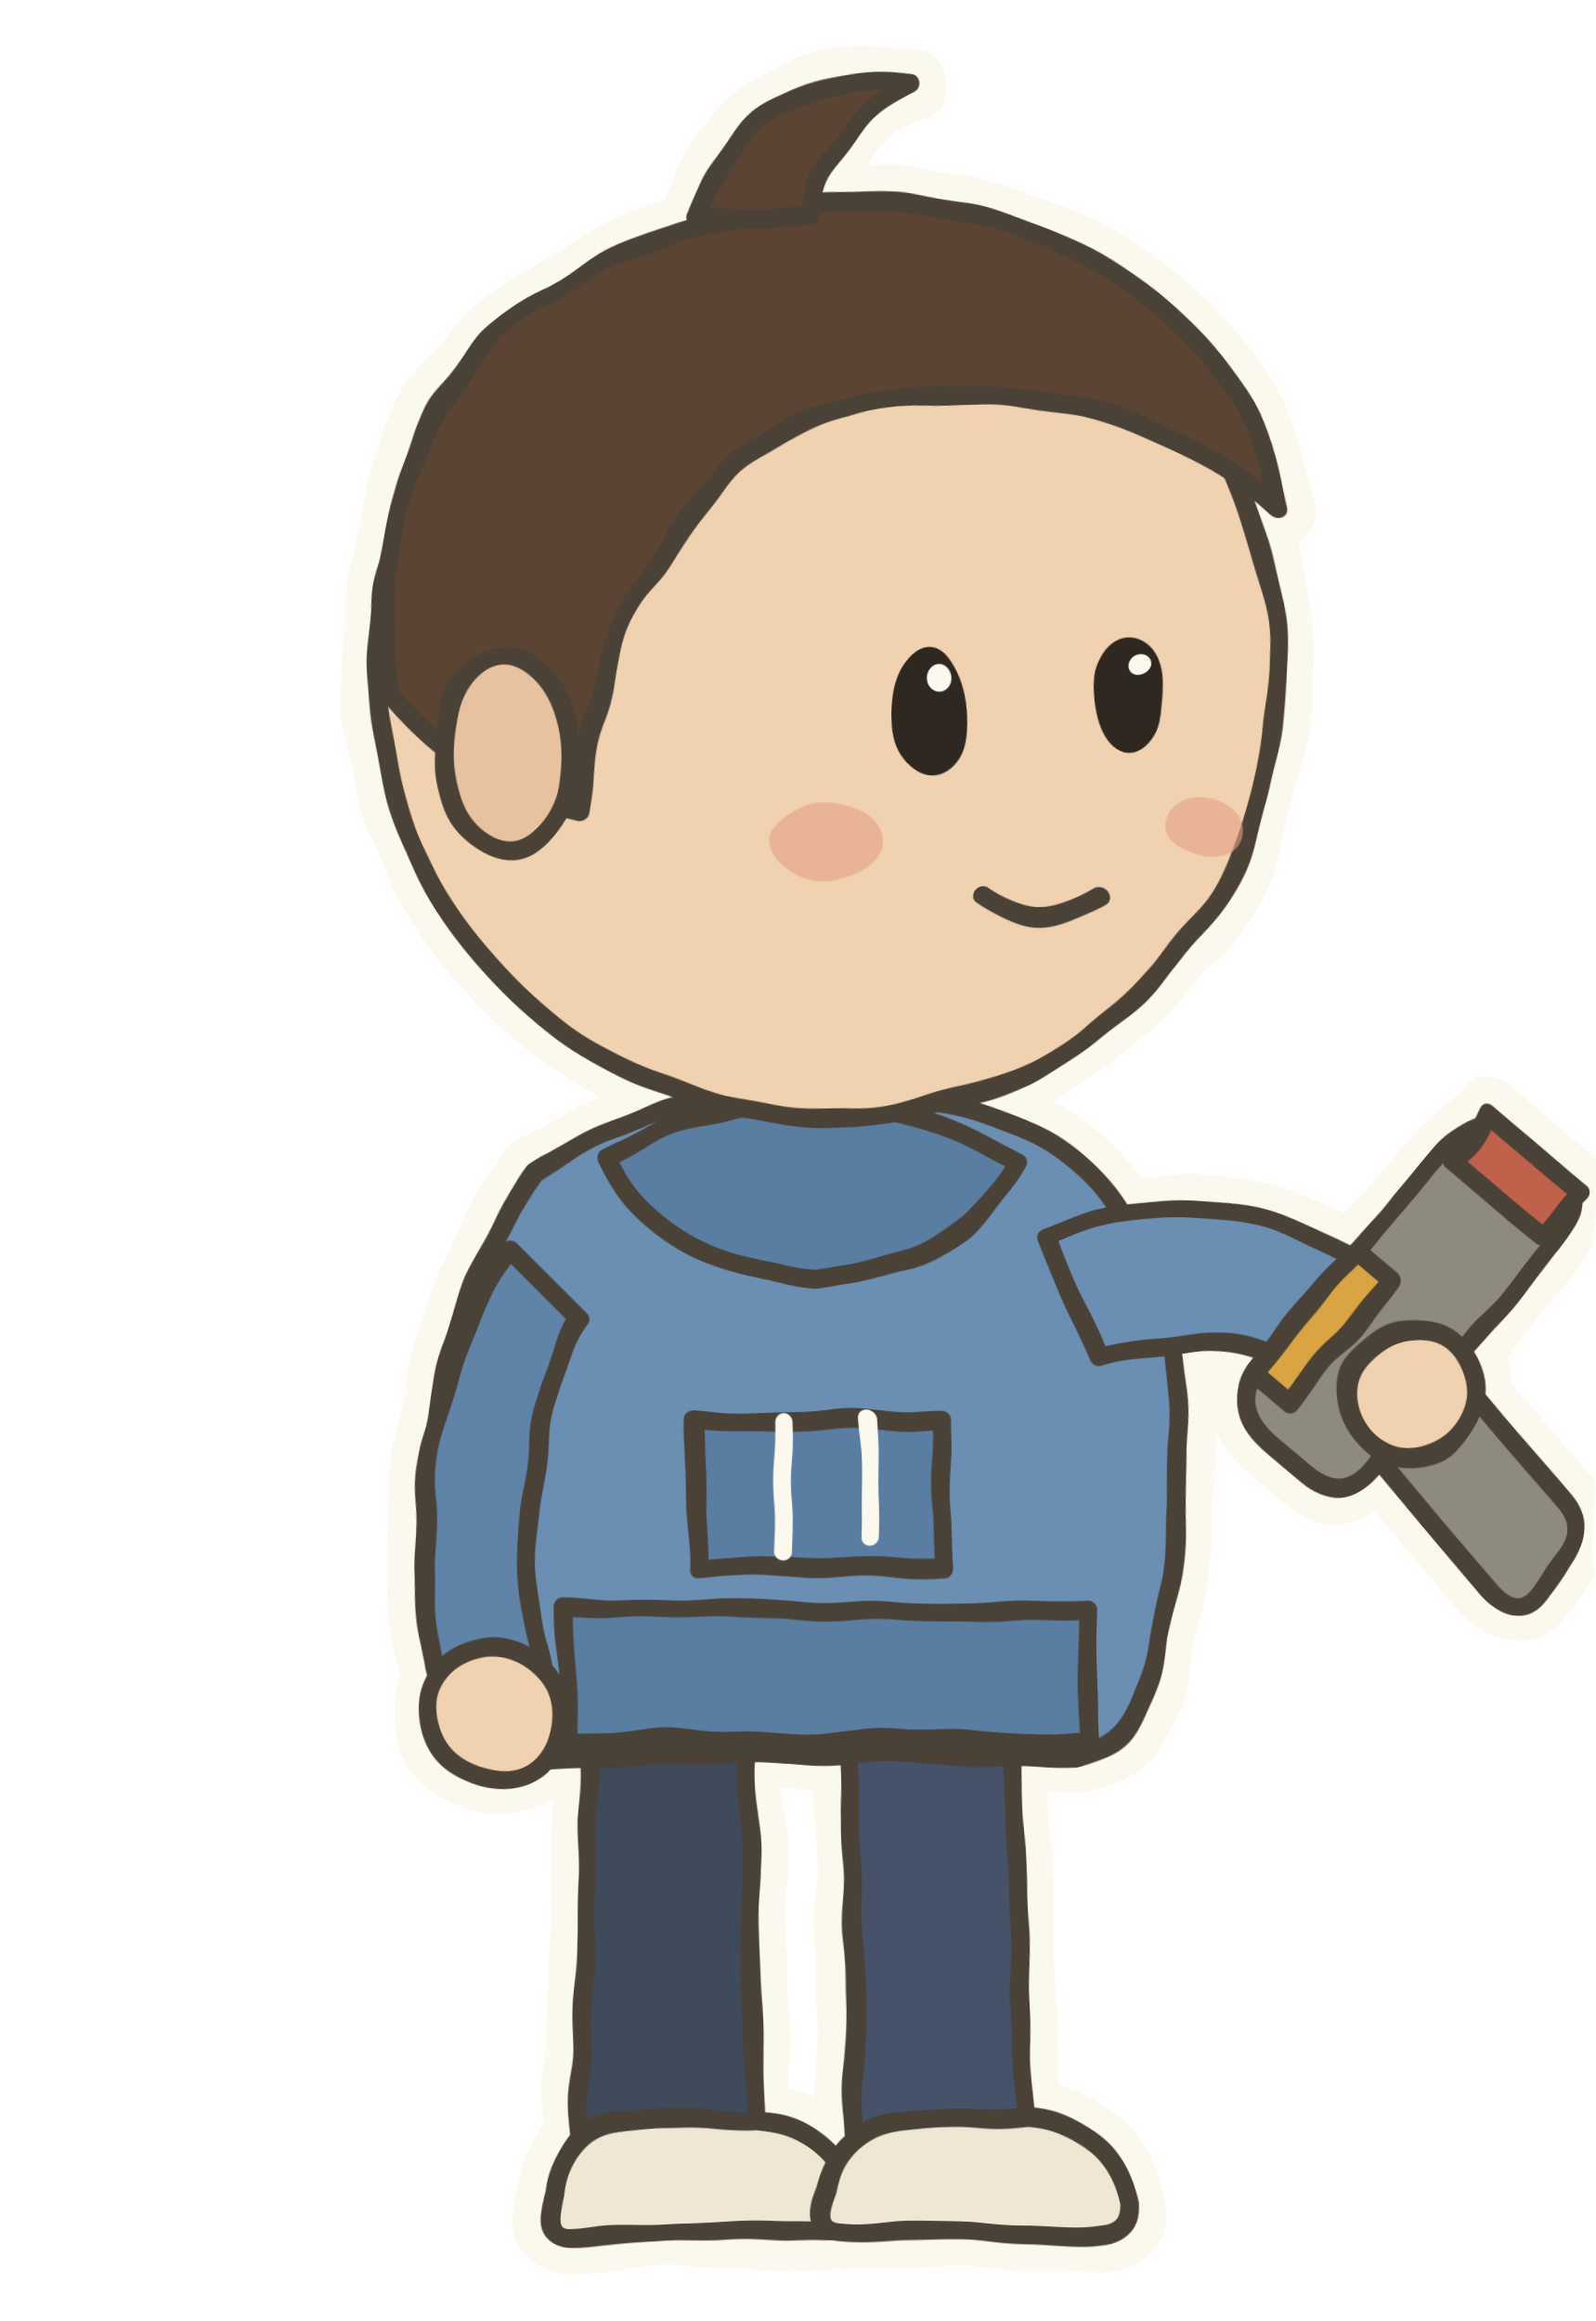
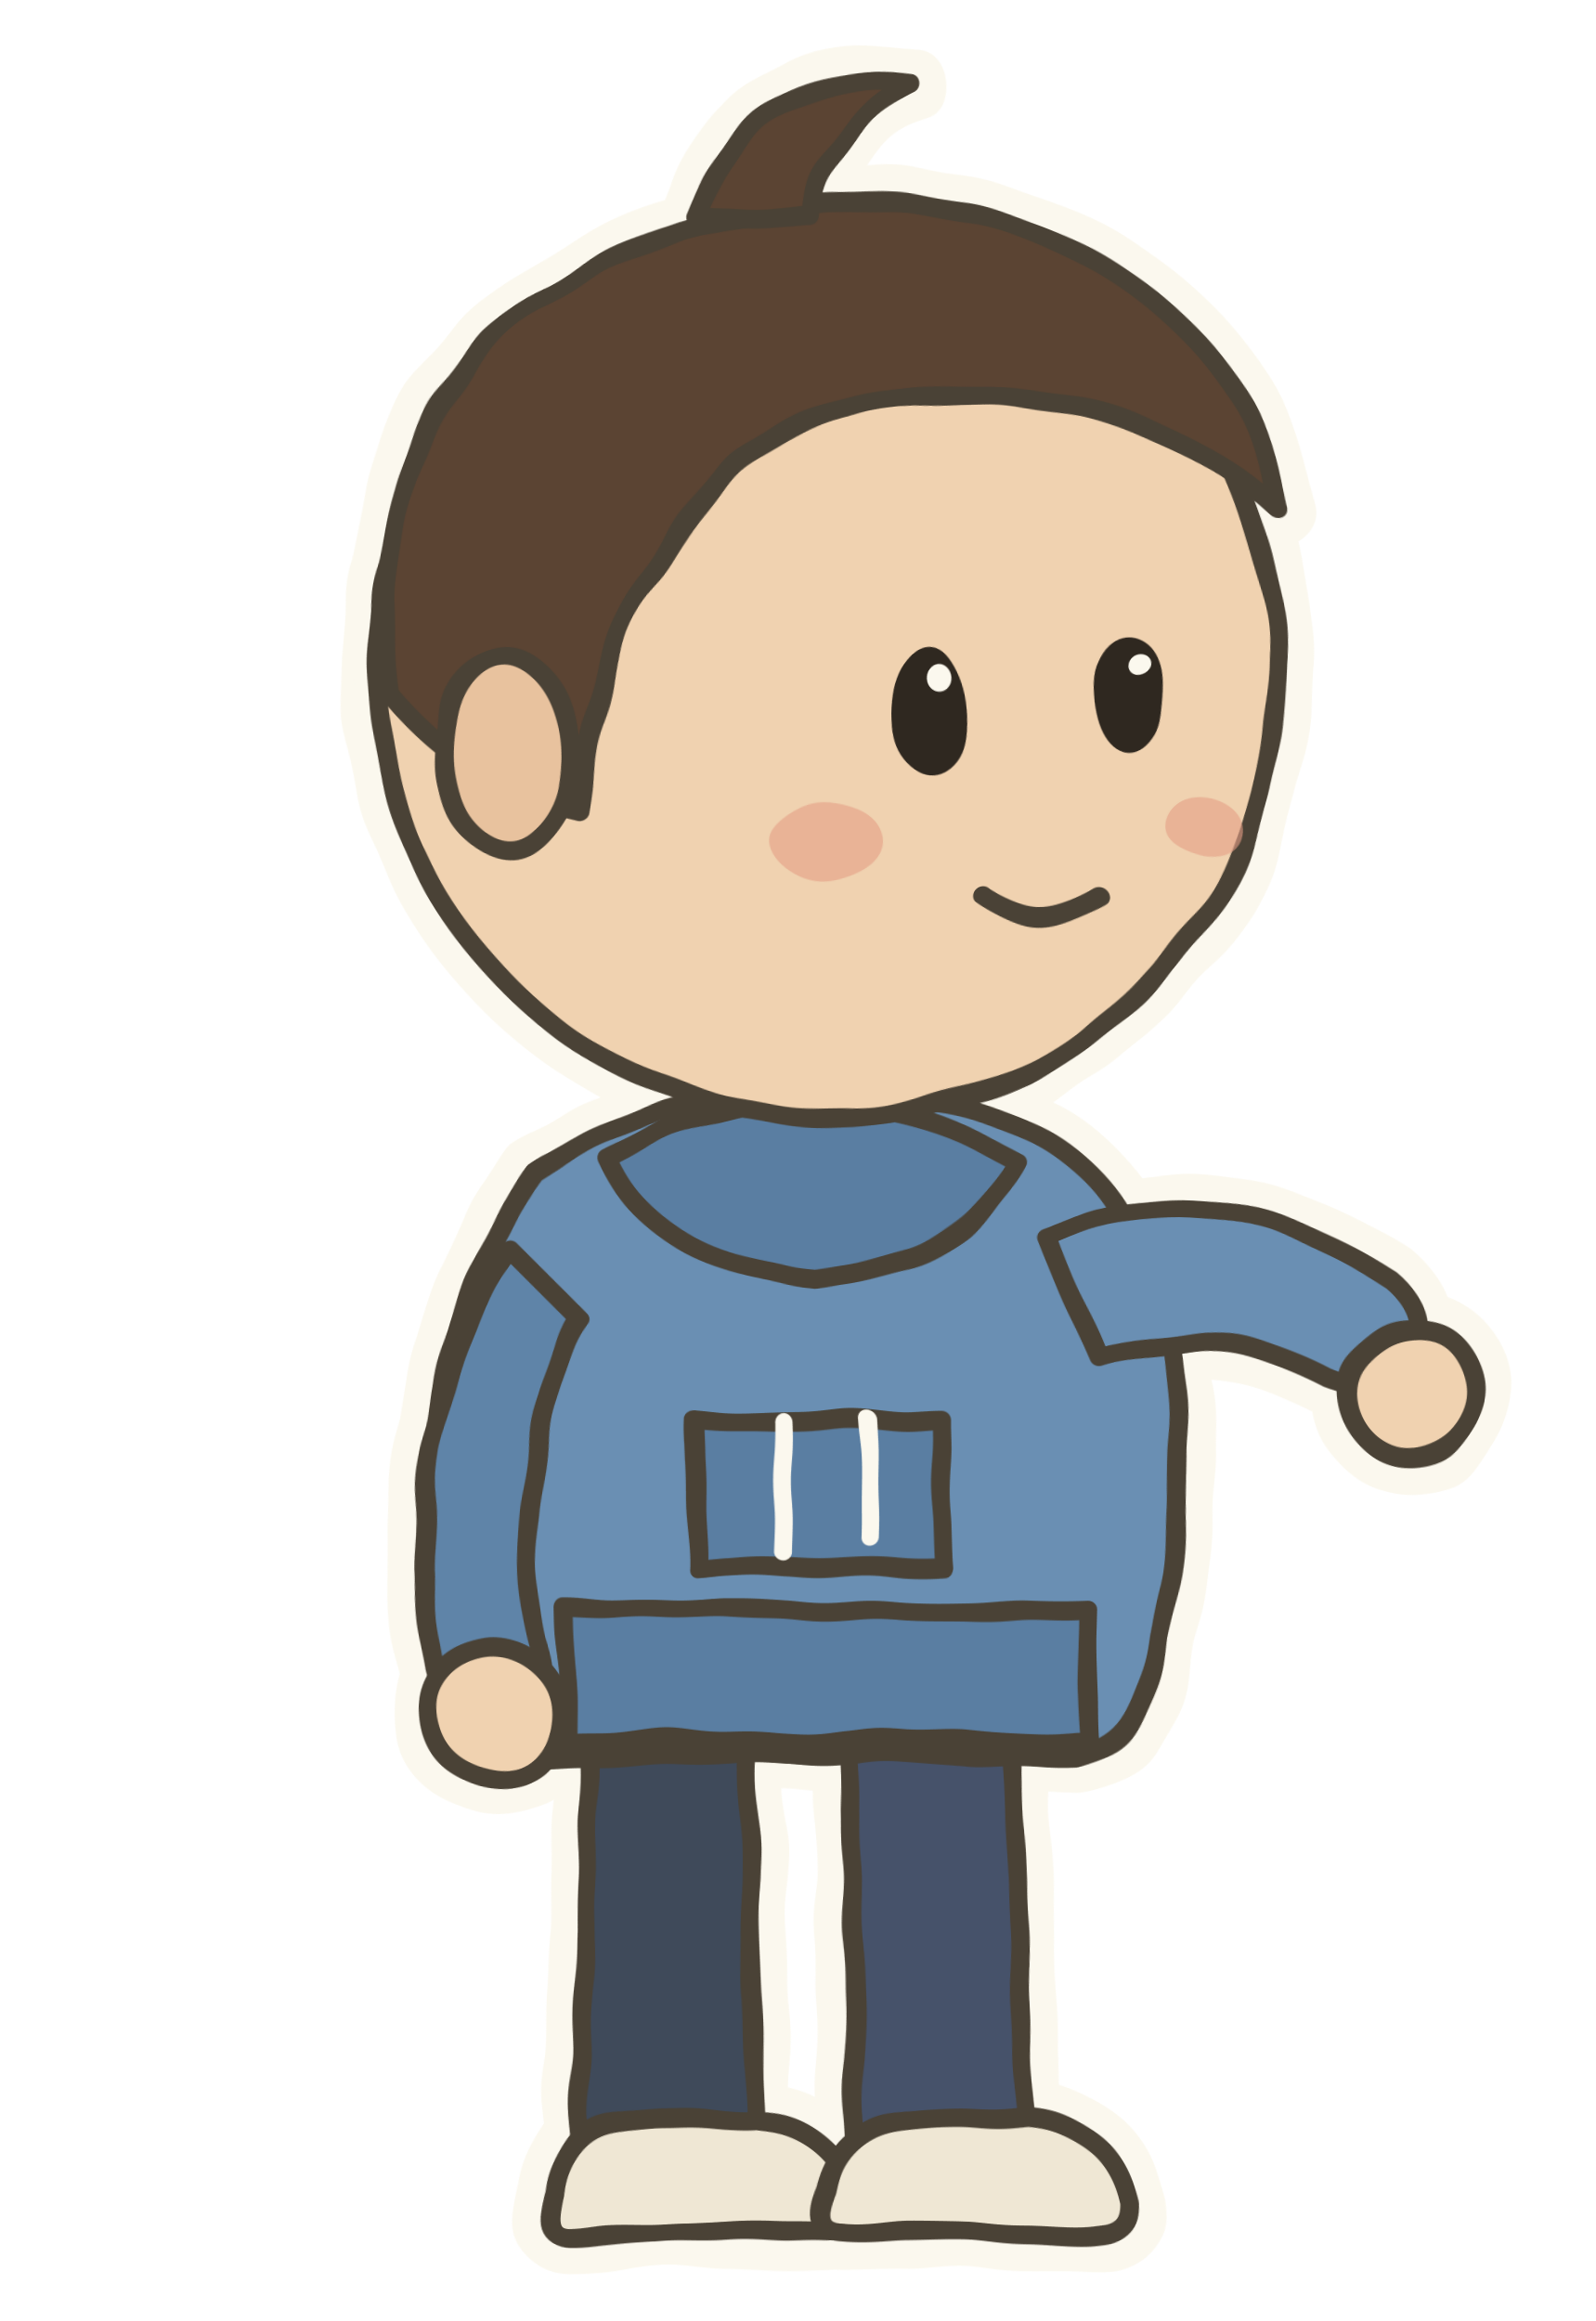
<svg xmlns="http://www.w3.org/2000/svg" xmlns:xlink="http://www.w3.org/1999/xlink" width="220" height="320" viewBox="0 0 220 320">
  <defs>
    <filter id="crayon" x="-5%" y="-5%" width="110%" height="110%">
      <feTurbulence type="fractalNoise" baseFrequency="0.06" numOctaves="2" seed="5" />
      <feDisplacementMap in="SourceGraphic" scale="2.5" />
    </filter>
    <g id="silhouette">
      <path d="M81 236 L103 236 L104 300 L80 300 z" fill="#3f4a5a" />
      <path d="M76 302 q2 -10 16 -10 h12 q12 2 14 12 q0 4 -4 4 h-36 q-4 0 -2 -6 z" fill="#efe7d4" />
      <path d="M117 236 L139 236 L142 300 L118 300 z" fill="#46526a" />
      <path d="M114 302 q2 -10 16 -10 h12 q12 2 14 12 q0 4 -4 4 h-36 q-4 0 -2 -6 z" fill="#efe7d4" />
      <g transform="translate(0 0)">
        <path d="M62 226 q-8 -40 12 -64 q14 -10 30 -10 h24 q22 2 30 22 q8 22 2 52 q-2 14 -12 16 h-74 q-10 -2 -12 -16 z" fill="#6a8fb3" />
        <path d="M78 222 h72 v18 h-72 z" fill="#5a7ea2" />
        <path d="M96 196 h34 v20 h-34 z" fill="#5a7ea2" />
        <g transform="rotate(0 72 172)">
          <path d="M70 172 q-16 26 -10 58 q2 8 10 6 q6 -2 4 -10 q-4 -24 6 -44 z" fill="#5f84a8" />
          <circle cx="68" cy="236" r="9" fill="#f0d2b0" />
        </g>
        <g transform="rotate(-50 146 172)">
          <path d="M146 170 q22 10 26 40 q0 8 -8 8 q-6 0 -8 -6 q-4 -18 -18 -26 z" fill="#6a8fb3" />
-           <path d="M150 204 h40 q8 0 8 8 v6 q0 6 -8 6 h-22 l-4 24 q-1 5 -6 5 h-6 q-5 0 -4 -6 l4 -23 h-2 q-6 0 -6 -6 v-6 q0 -8 6 -8 z" fill="#8f8a7e" />
-           <path d="M190 206 h8 v16 h-8 z" fill="#c0614b" />
-           <path d="M150 204 h22 v6 h-22 z" fill="#d9a441" />
          <circle cx="162" cy="222" r="9" fill="#f0d2b0" />
        </g>
        <path d="M84 160 q28 -16 56 0 q-6 14 -28 16 q-22 -2 -28 -16 z" fill="#5a7ea2" />
        <circle cx="114" cy="92" r="62" fill="#f0d2b0" />
        <path d="M54 96 q-6 -50 40 -64 q44 -12 70 14 q10 10 12 24 q-22 -20 -56 -14 q-20 4 -30 22 q-8 14 -10 34 q-16 -4 -26 -16 z" fill="#5b4433" />
        <path d="M96 30 q8 -22 30 -18 q-12 6 -14 18 z" fill="#5b4433" />
        <ellipse cx="70" cy="104" rx="9" ry="13" fill="#e8c29e" />
      </g>
    </g>
  </defs>
  <g filter="url(#crayon)">
    <use href="#silhouette" xlink:href="#silhouette" stroke="#fbf8ee" stroke-width="10" stroke-linejoin="round" />
    <use href="#silhouette" xlink:href="#silhouette" stroke="#4a4236" stroke-width="2.6" stroke-linejoin="round" />
    <g transform="translate(0 0)">
      <ellipse cx="128" cy="98" rx="5.5" ry="8.5" fill="#2f2820" />
      <ellipse cx="156" cy="96" rx="5" ry="8" fill="#2f2820" />
      <circle cx="130" cy="94" r="1.8" fill="#fbf8ee" />
      <circle cx="157.5" cy="92" r="1.6" fill="#fbf8ee" />
      <path d="M136 124 q8 6 16 0" fill="none" stroke="#4a4236" stroke-width="2.6" stroke-linecap="round" />
      <ellipse cx="114" cy="116" rx="8" ry="5" fill="#e59f86" opacity="0.6" />
      <ellipse cx="166" cy="114" rx="5" ry="4" fill="#e59f86" opacity="0.6" />
      <path d="M108 196 v18 M120 196 v16" stroke="#fbf8ee" stroke-width="2.4" stroke-linecap="round" />
    </g>
  </g>
</svg>
